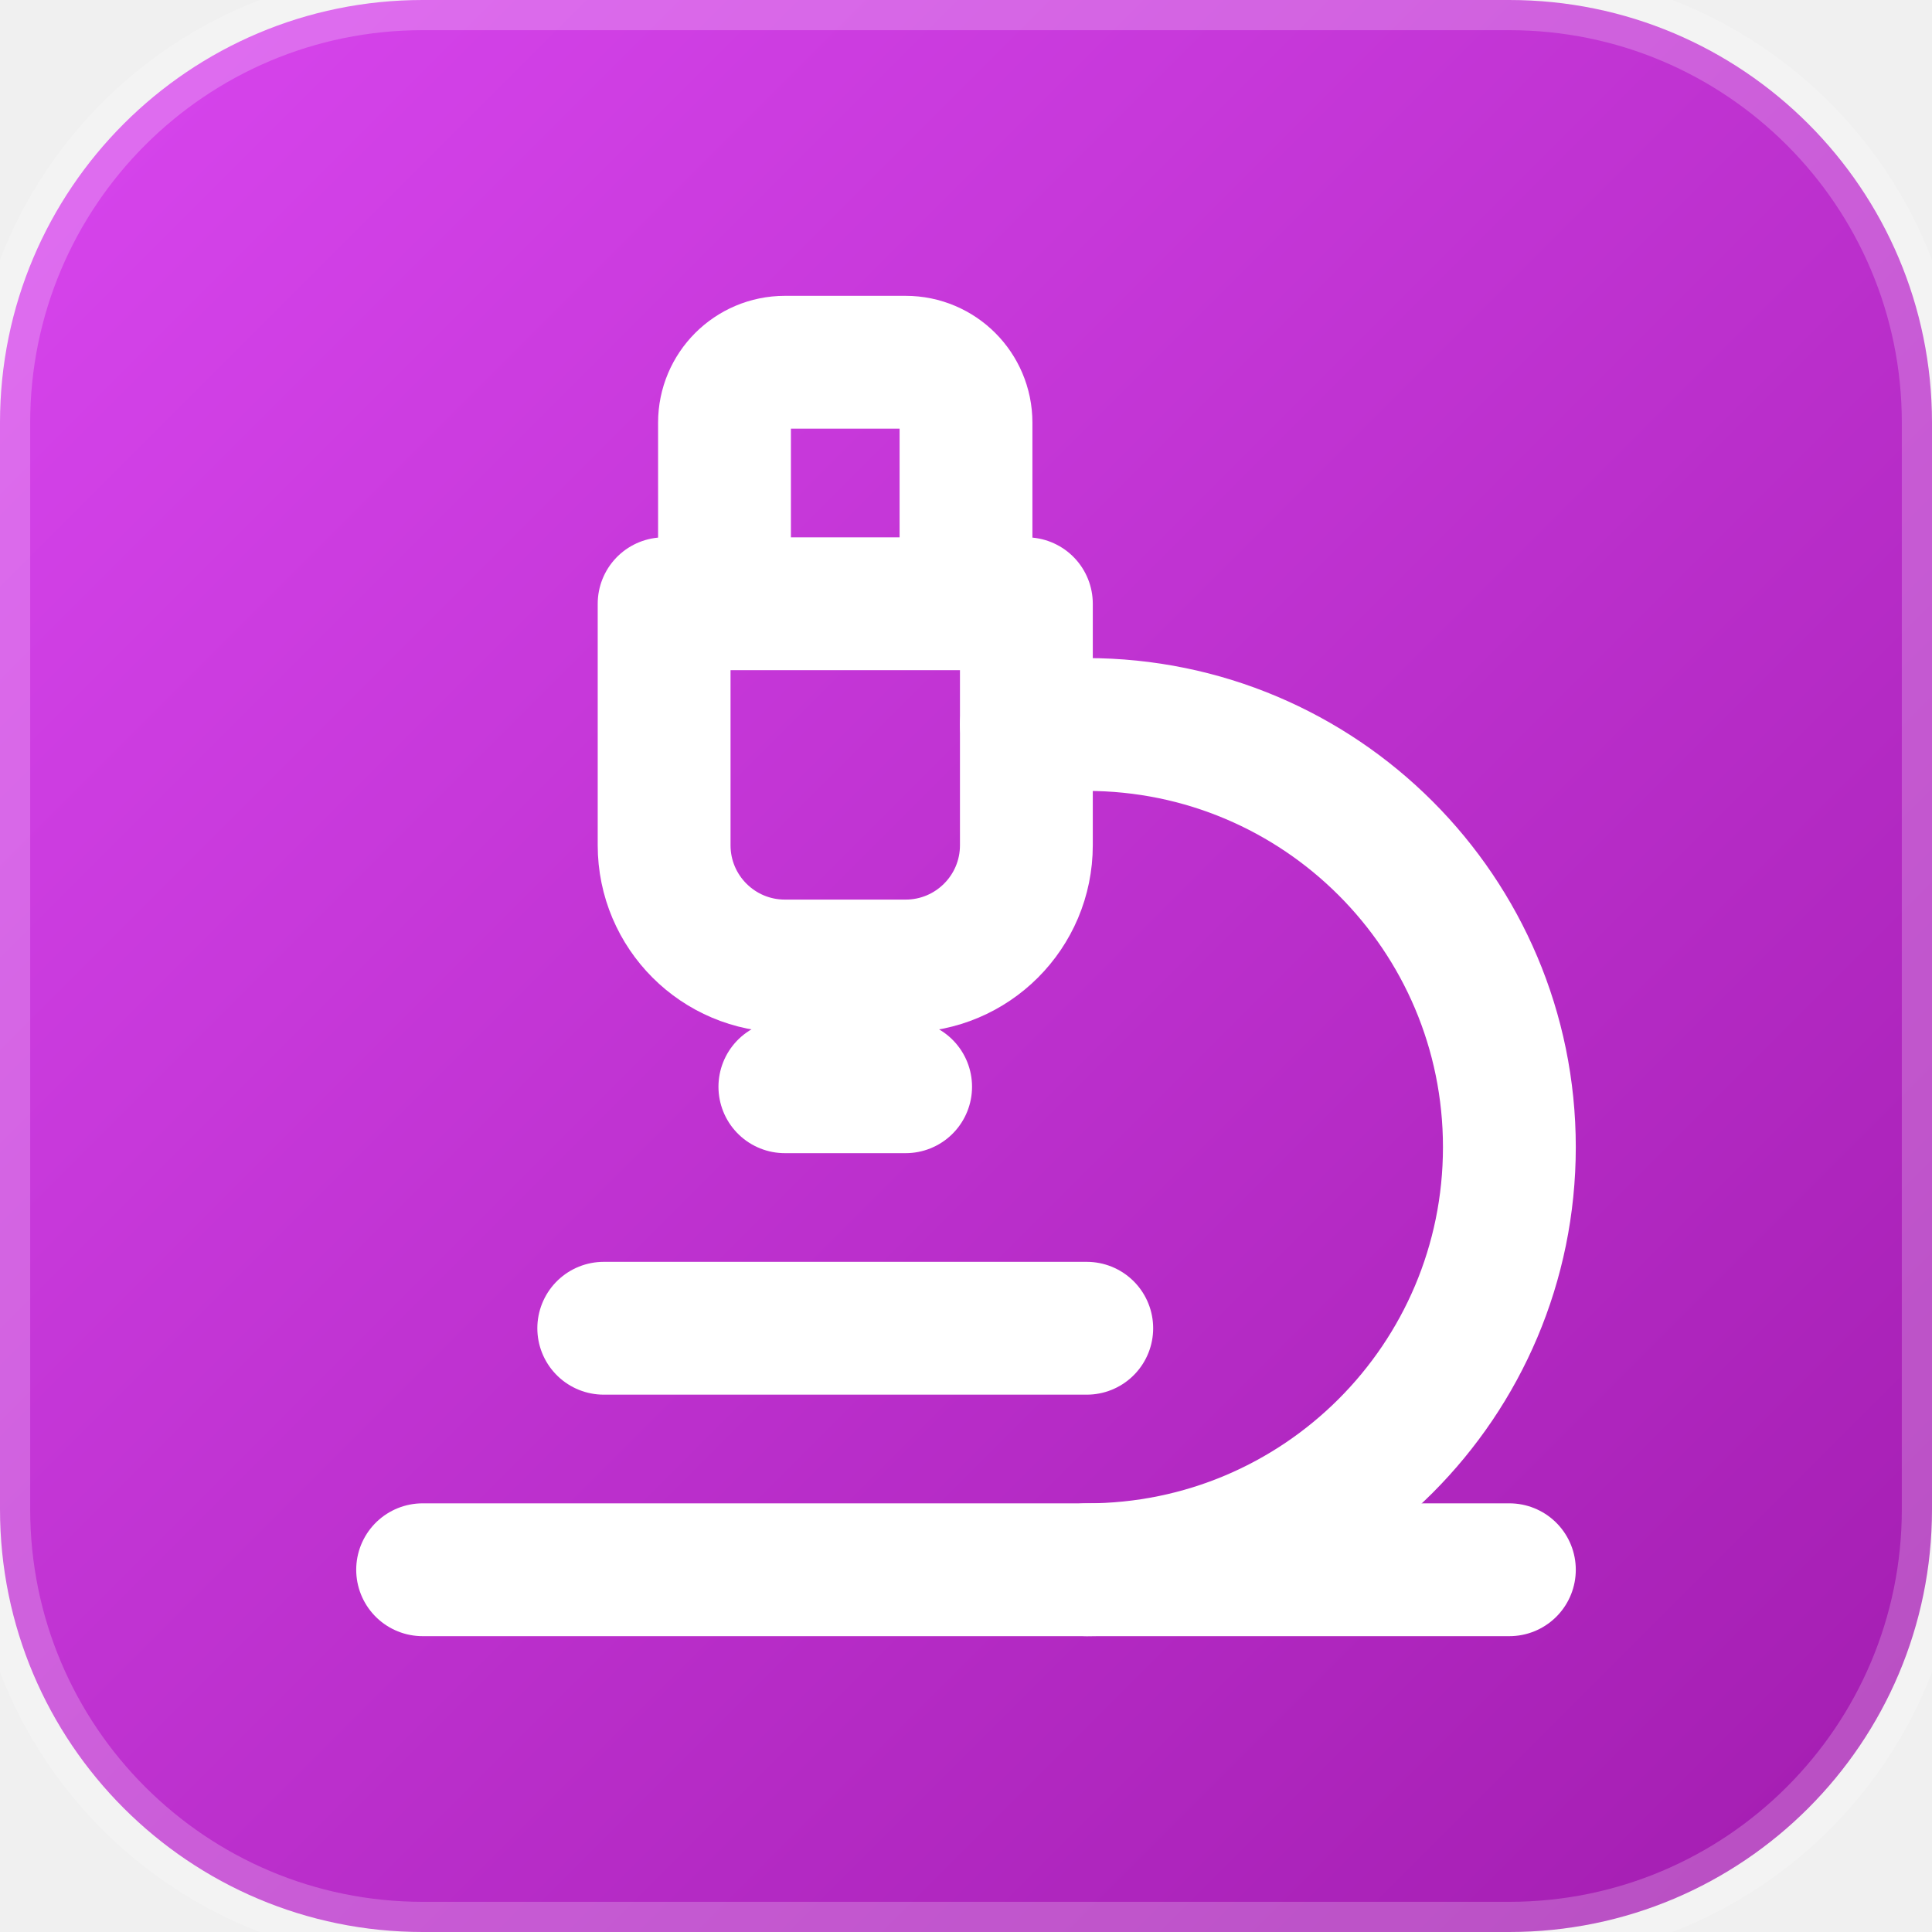
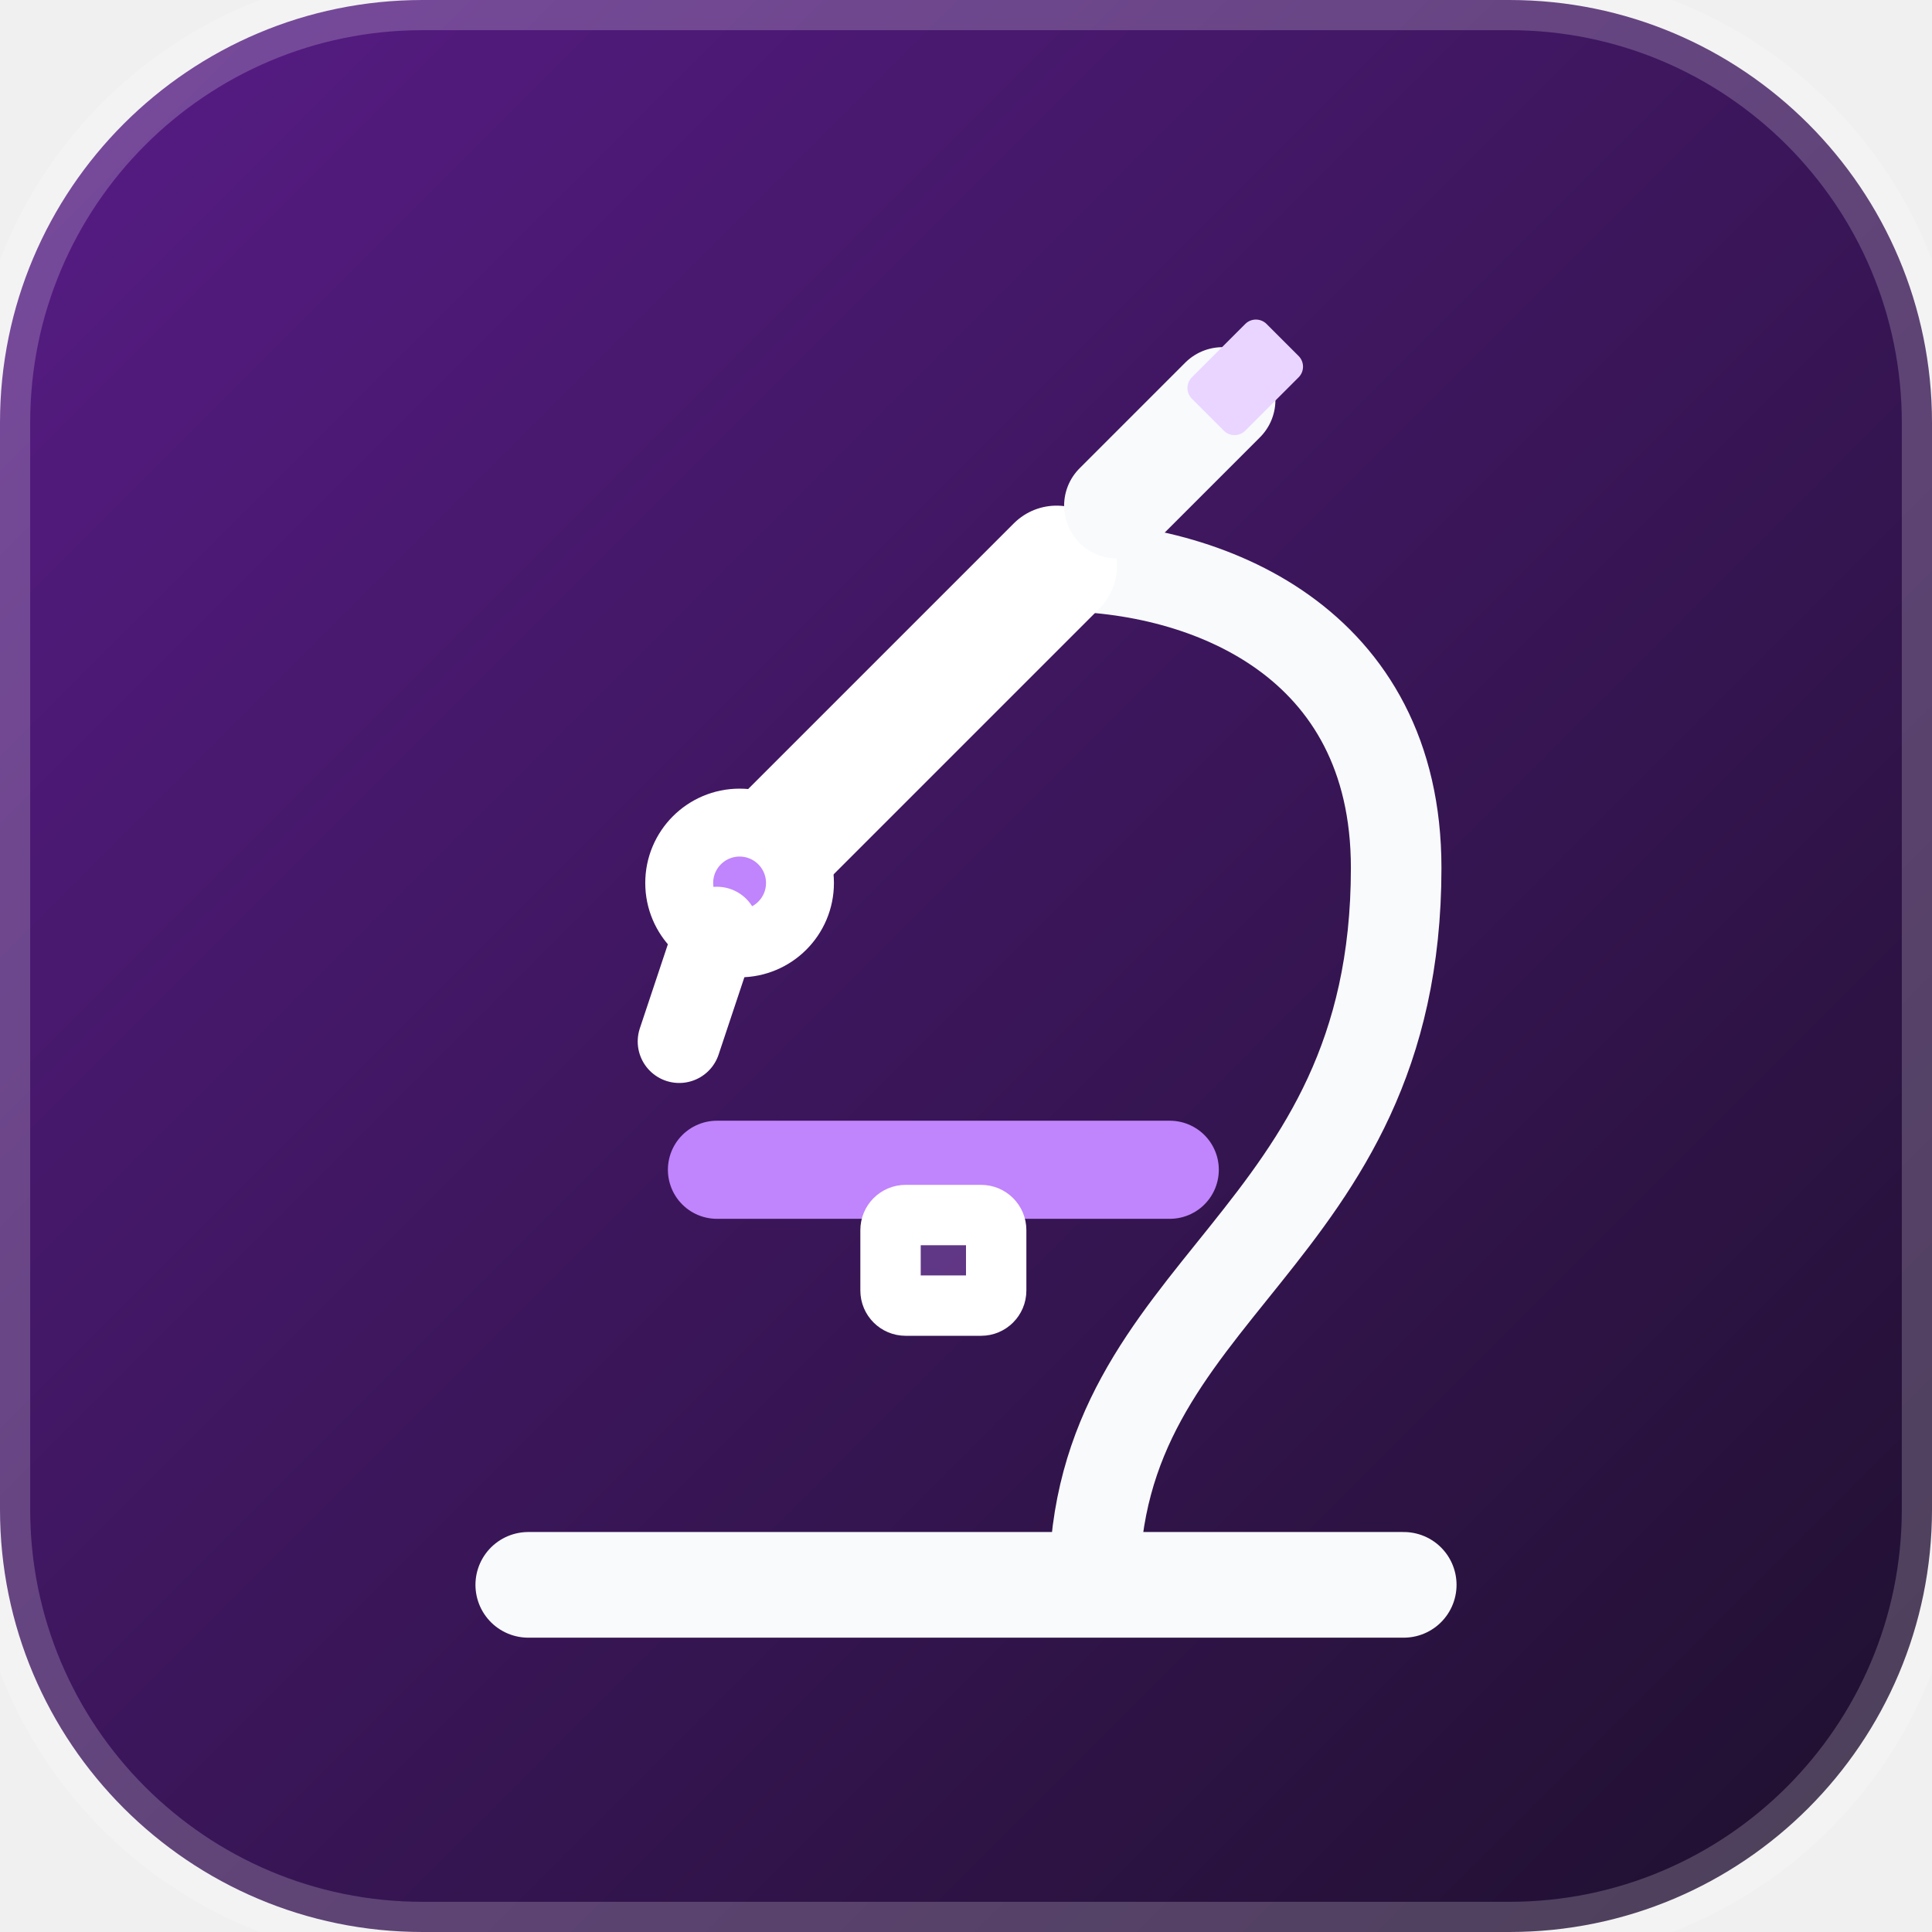
<svg xmlns="http://www.w3.org/2000/svg" viewBox="0 0 512 512">
  <defs>
-     <linearGradient id="bg" x1="0%" y1="0%" x2="100%" y2="100%">
-       <stop offset="0%" stop-color="#d946ef" />
-       <stop offset="100%" stop-color="#a21caf" />
+     <linearGradient id="pathBg" x1="0%" y1="0%" x2="100%" y2="100%">
+       <stop offset="0%" stop-color="#581c87" />
+       <stop offset="100%" stop-color="#1e102d" />
    </linearGradient>
  </defs>
-   <rect width="512" height="512" rx="112" fill="url(#bg)" stroke="rgba(255,255,255,0.22)" stroke-width="16" />
-   <g transform="translate(64, 64) scale(16)" fill="none" stroke="#ffffff" stroke-width="2.2" stroke-linecap="round" stroke-linejoin="round">
-     <path d="M6 18h8" />
-     <path d="M3 22h18" />
-     <path d="M14 22a7 7 0 1 0 0-14h-1" />
-     <path d="M9 14h2" />
-     <path d="M9 12a2 2 0 0 1-2-2V6h6v4a2 2 0 0 1-2 2Z" />
-     <path d="M12 6V3a1 1 0 0 0-1-1H9a1 1 0 0 0-1 1v3" />
+   <rect width="512" height="512" rx="112" fill="url(#pathBg)" stroke="rgba(255,255,255,0.20)" stroke-width="16" />
+   <g fill="none" stroke="#f8fafc" stroke-linecap="round" stroke-linejoin="round" stroke-width="24">
+     <path d="M140 420 H372" stroke-width="28" />
+     <path d="M290 420 C290 340 370 330 370 230 C370 170 320 150 280 150" />
+     <path d="M190 310 H310" stroke-width="26" stroke="#c084fc" />
+     <rect x="236" y="322" width="28" height="24" rx="4" fill="#c084fc" fill-opacity="0.3" stroke="#ffffff" stroke-width="16" />
+     <path d="M280 150 L200 230" stroke-width="32" stroke="#ffffff" />
+     <path d="M296 134 L324 106" stroke-width="28" />
+     <rect x="316" y="90" width="28" height="20" rx="4" transform="rotate(-45 330 100)" fill="#e9d5ff" stroke="none" />
+     <circle cx="196" cy="234" r="16" fill="#c084fc" stroke="#ffffff" stroke-width="18" />
+     <path d="M190 246 L180 276" stroke-width="22" stroke="#ffffff" />
  </g>
</svg>
